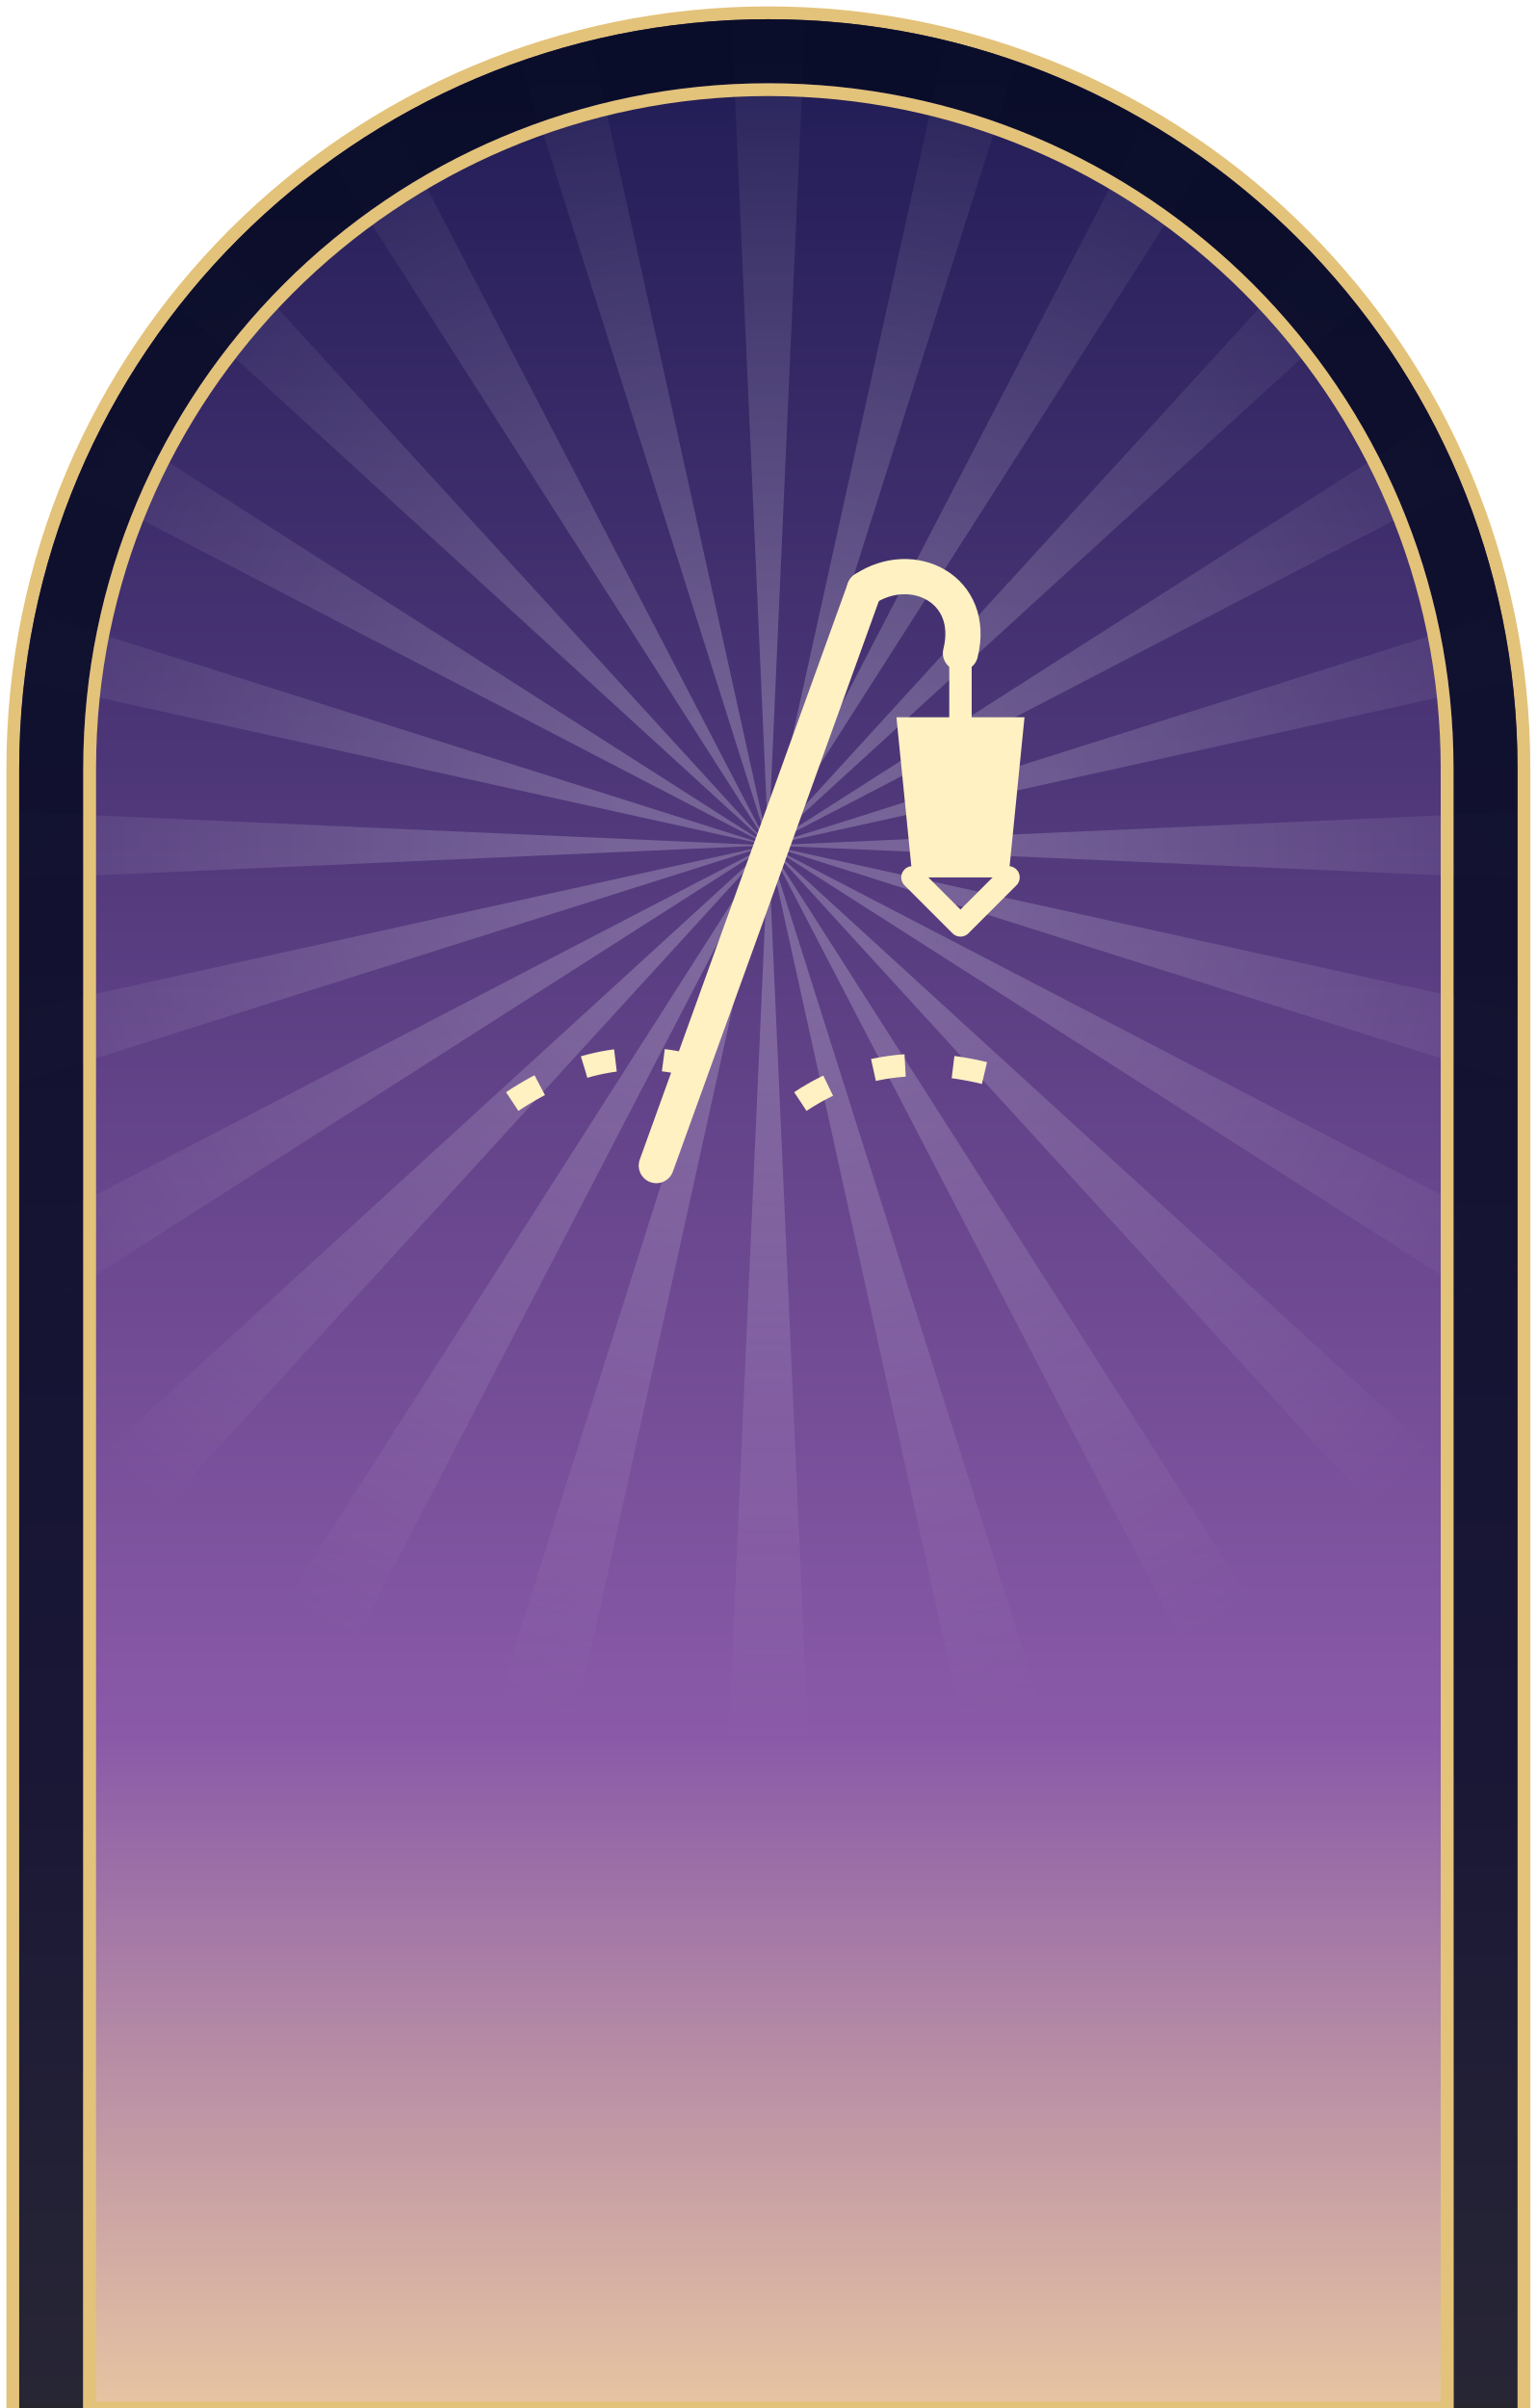
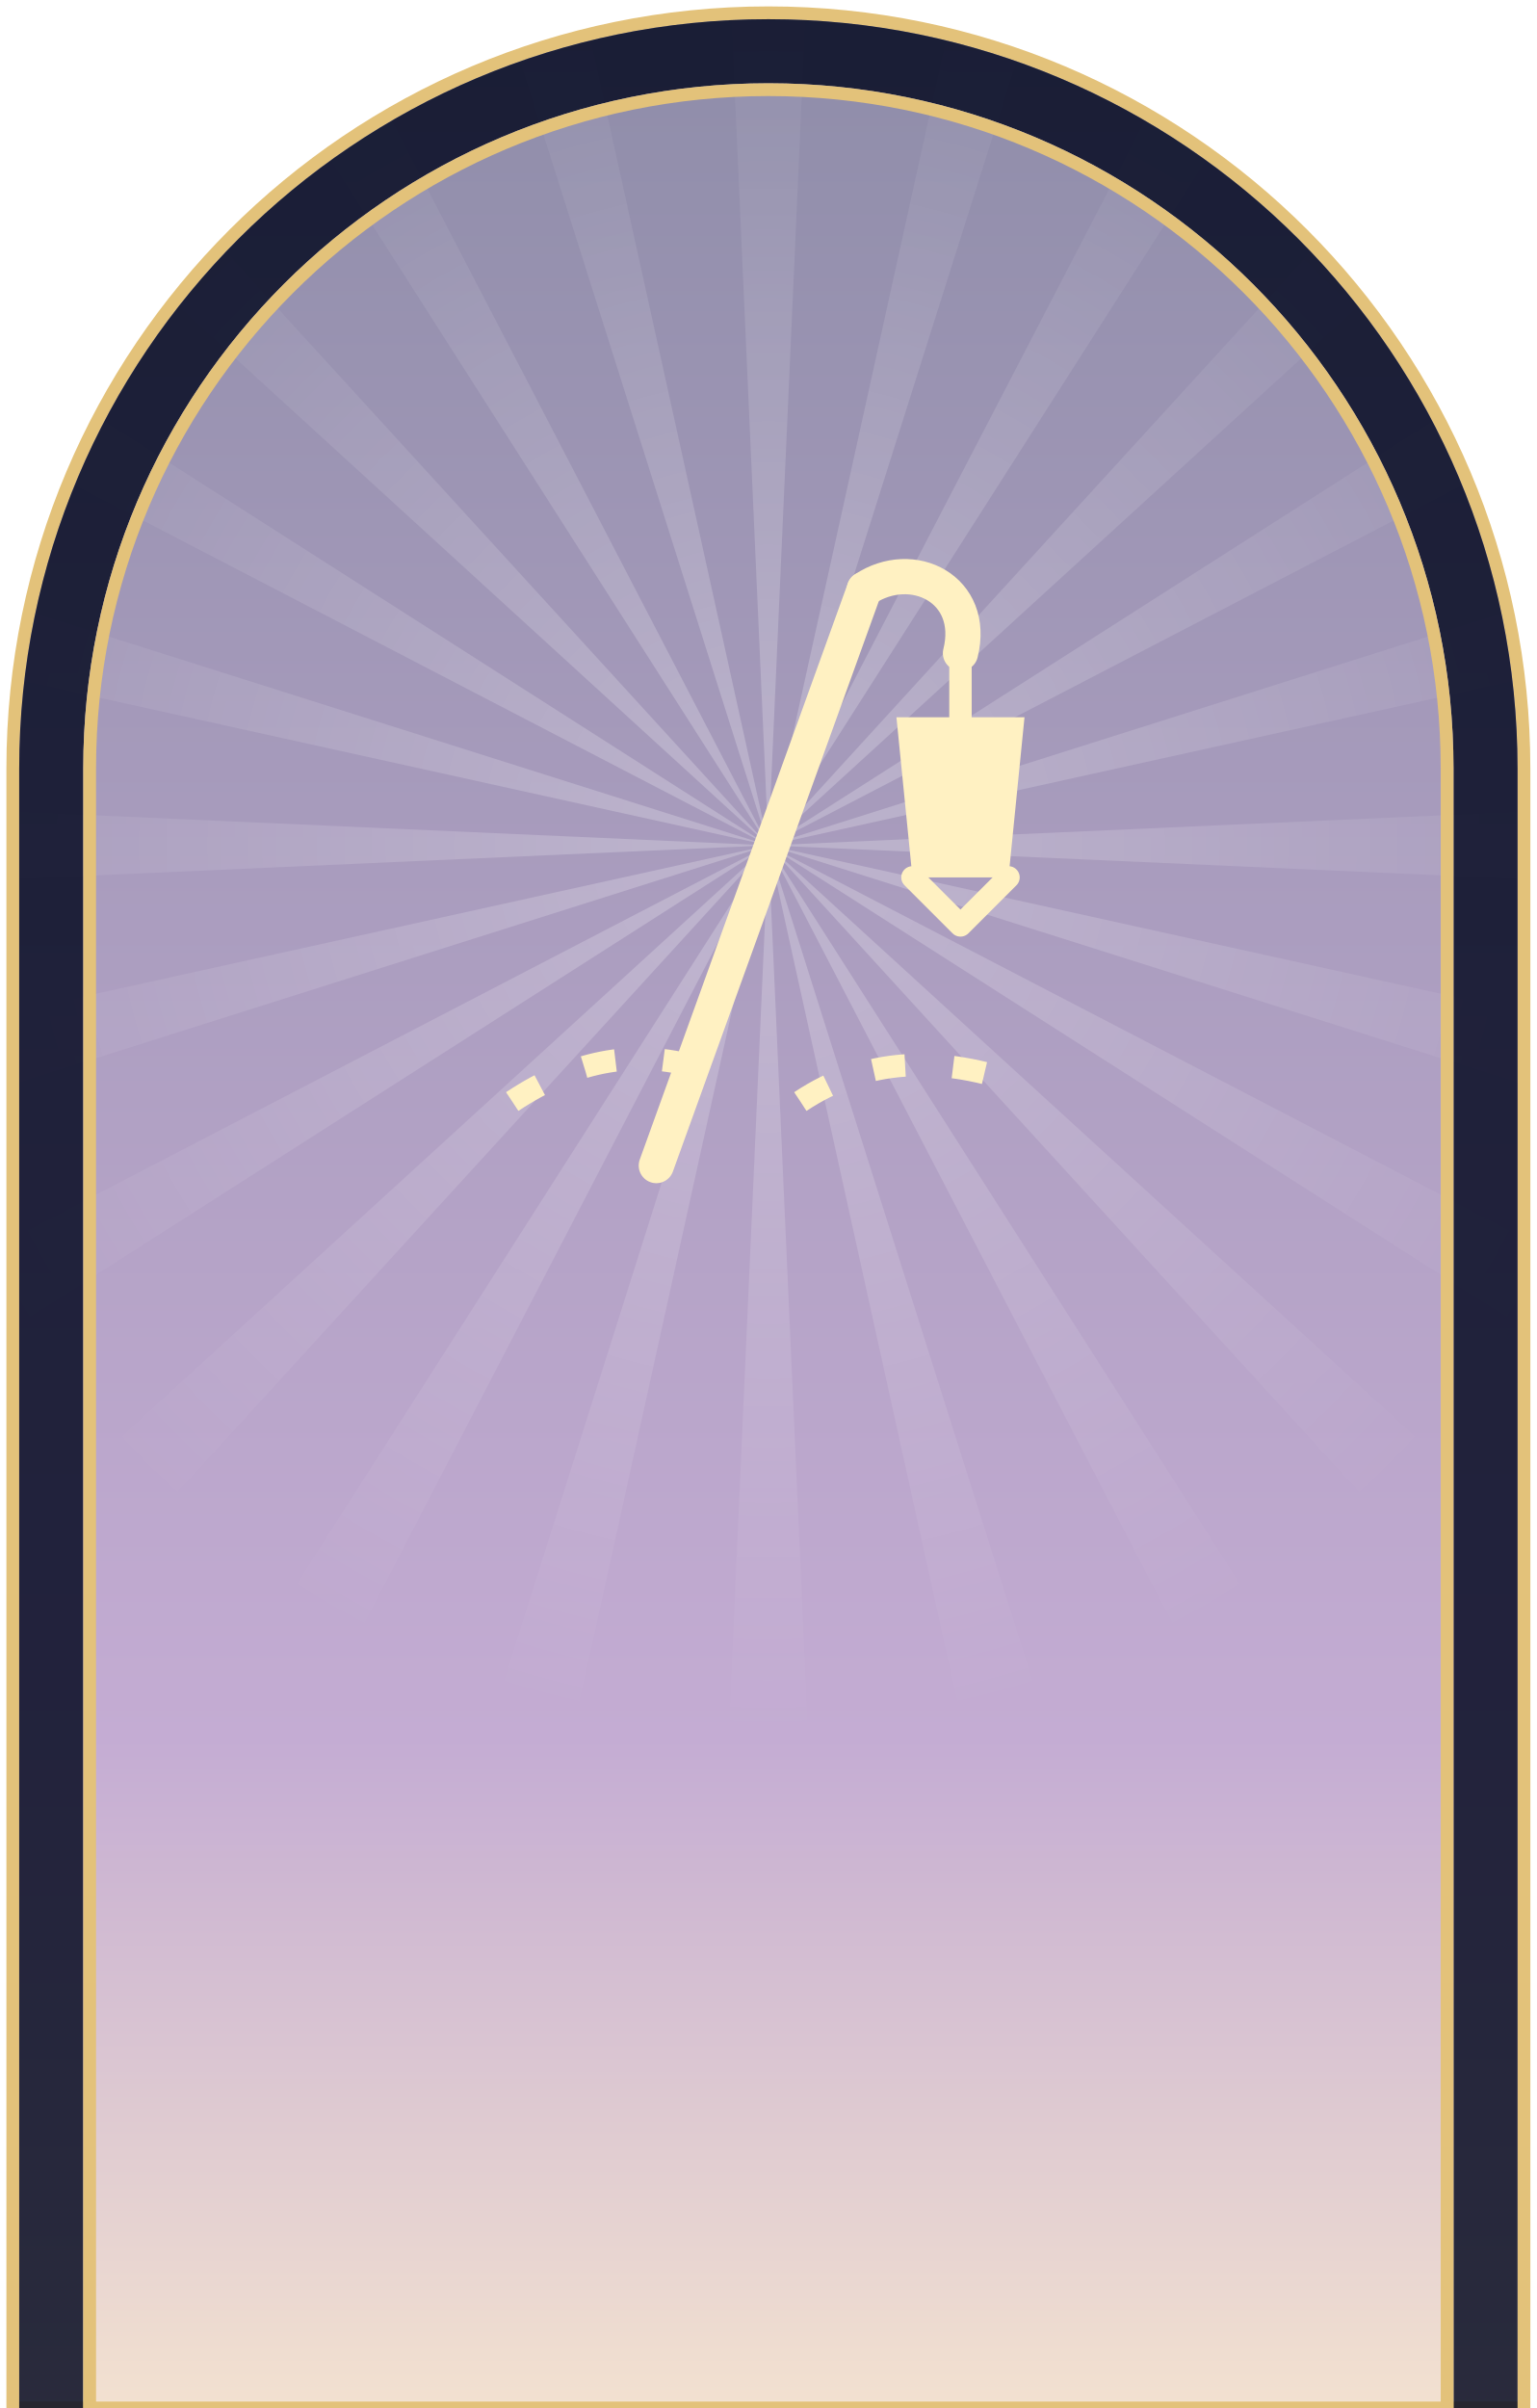
<svg xmlns="http://www.w3.org/2000/svg" viewBox="0 0 120 188">
  <defs>
    <linearGradient id="a" x1="0" y1="0" x2="0" y2="1">
      <stop offset="0" stop-color="#1d1a52" />
      <stop offset=".72" stop-color="#8a5aa8" />
      <stop offset="1" stop-color="#e9c6a2" />
    </linearGradient>
    <radialGradient id="r" gradientUnits="userSpaceOnUse" cx="60" cy="66" r="100">
      <stop offset=".1" stop-color="#fff" stop-opacity=".22" />
      <stop offset=".7" stop-color="#fff" stop-opacity="0" />
    </radialGradient>
    <clipPath id="c">
      <path d="M1,188 V60 A59,59 0 0 1 119,60 V188Z" />
    </clipPath>
  </defs>
  <g clip-path="url(#c)">
-     <rect width="120" height="188" fill="url(#a)" />
+     <rect width="120" height="188" fill="url(#a)" fill-opacity=".5" />
    <path d="M60,66 L169.9,61.1 L169.9,70.9Z" fill="url(#r)" />
    <path d="M60,66 L167.4,89.7 L164.9,99.2Z" fill="url(#r)" />
    <path d="M60,66 L157.6,116.7 L152.7,125.2Z" fill="url(#r)" />
    <path d="M60,66 L141.2,140.2 L134.2,147.2Z" fill="url(#r)" />
    <path d="M60,66 L119.2,158.7 L110.7,163.6Z" fill="url(#r)" />
    <path d="M60,66 L93.2,170.9 L83.7,173.4Z" fill="url(#r)" />
    <path d="M60,66 L64.9,175.9 L55.1,175.9Z" fill="url(#r)" />
    <path d="M60,66 L36.3,173.4 L26.8,170.9Z" fill="url(#r)" />
    <path d="M60,66 L9.3,163.6 L0.8,158.7Z" fill="url(#r)" />
    <path d="M60,66 L-14.2,147.2 L-21.2,140.2Z" fill="url(#r)" />
    <path d="M60,66 L-32.7,125.2 L-37.6,116.7Z" fill="url(#r)" />
    <path d="M60,66 L-44.9,99.2 L-47.4,89.7Z" fill="url(#r)" />
    <path d="M60,66 L-49.9,70.9 L-49.9,61.1Z" fill="url(#r)" />
    <path d="M60,66 L-47.4,42.3 L-44.9,32.8Z" fill="url(#r)" />
    <path d="M60,66 L-37.6,15.3 L-32.7,6.8Z" fill="url(#r)" />
    <path d="M60,66 L-21.2,-8.2 L-14.2,-15.2Z" fill="url(#r)" />
    <path d="M60,66 L0.8,-26.7 L9.3,-31.6Z" fill="url(#r)" />
    <path d="M60,66 L26.8,-38.9 L36.3,-41.4Z" fill="url(#r)" />
    <path d="M60,66 L55.1,-43.9 L64.9,-43.9Z" fill="url(#r)" />
    <path d="M60,66 L83.7,-41.4 L93.2,-38.9Z" fill="url(#r)" />
    <path d="M60,66 L110.7,-31.6 L119.2,-26.7Z" fill="url(#r)" />
    <path d="M60,66 L134.2,-15.2 L141.2,-8.2Z" fill="url(#r)" />
    <path d="M60,66 L152.7,6.8 L157.6,15.3Z" fill="url(#r)" />
    <path d="M60,66 L164.9,32.8 L167.4,42.3Z" fill="url(#r)" />
  </g>
  <path d="M1,188 V60 A59,59 0 0 1 119,60 V188Z" fill="none" stroke="#e3c27a" stroke-opacity="1" />
  <path d="M4,188 V60 A56,56 0 0 1 116,60 V188" fill="none" stroke="#070b22" stroke-opacity=".85" stroke-width="5" />
  <path d="M7,188 V60 A53,53 0 0 1 113,60 V188" fill="none" stroke="#e3c27a" stroke-opacity="1" />
  <g transform="translate(30 36) scale(1.25)">
    <path d="M17,44 L30,8" fill="none" stroke="#fff1c2" stroke-width="2.2" stroke-linecap="round" stroke-linejoin="round" />
    <path d="M30,8 C33,6 37,8 36,12" fill="none" stroke="#fff1c2" stroke-width="2.2" stroke-linecap="round" stroke-linejoin="round" />
    <path d="M36,12 V16" fill="none" stroke="#fff1c2" stroke-linecap="round" stroke-linejoin="round" stroke-width="1.4" />
    <path d="M32,16 H40 L39,26 H33Z" fill="#fff1c2" />
    <path d="M33,26 L36,29 L39,26" fill="none" stroke="#fff1c2" stroke-linecap="round" stroke-linejoin="round" stroke-width="1.4" />
    <path d="M8,40 Q14,36 20,38 M26,40 Q32,36 40,39" fill="none" stroke="#fff1c2" stroke-width="1.4" stroke-dasharray="2 3" />
  </g>
</svg>
